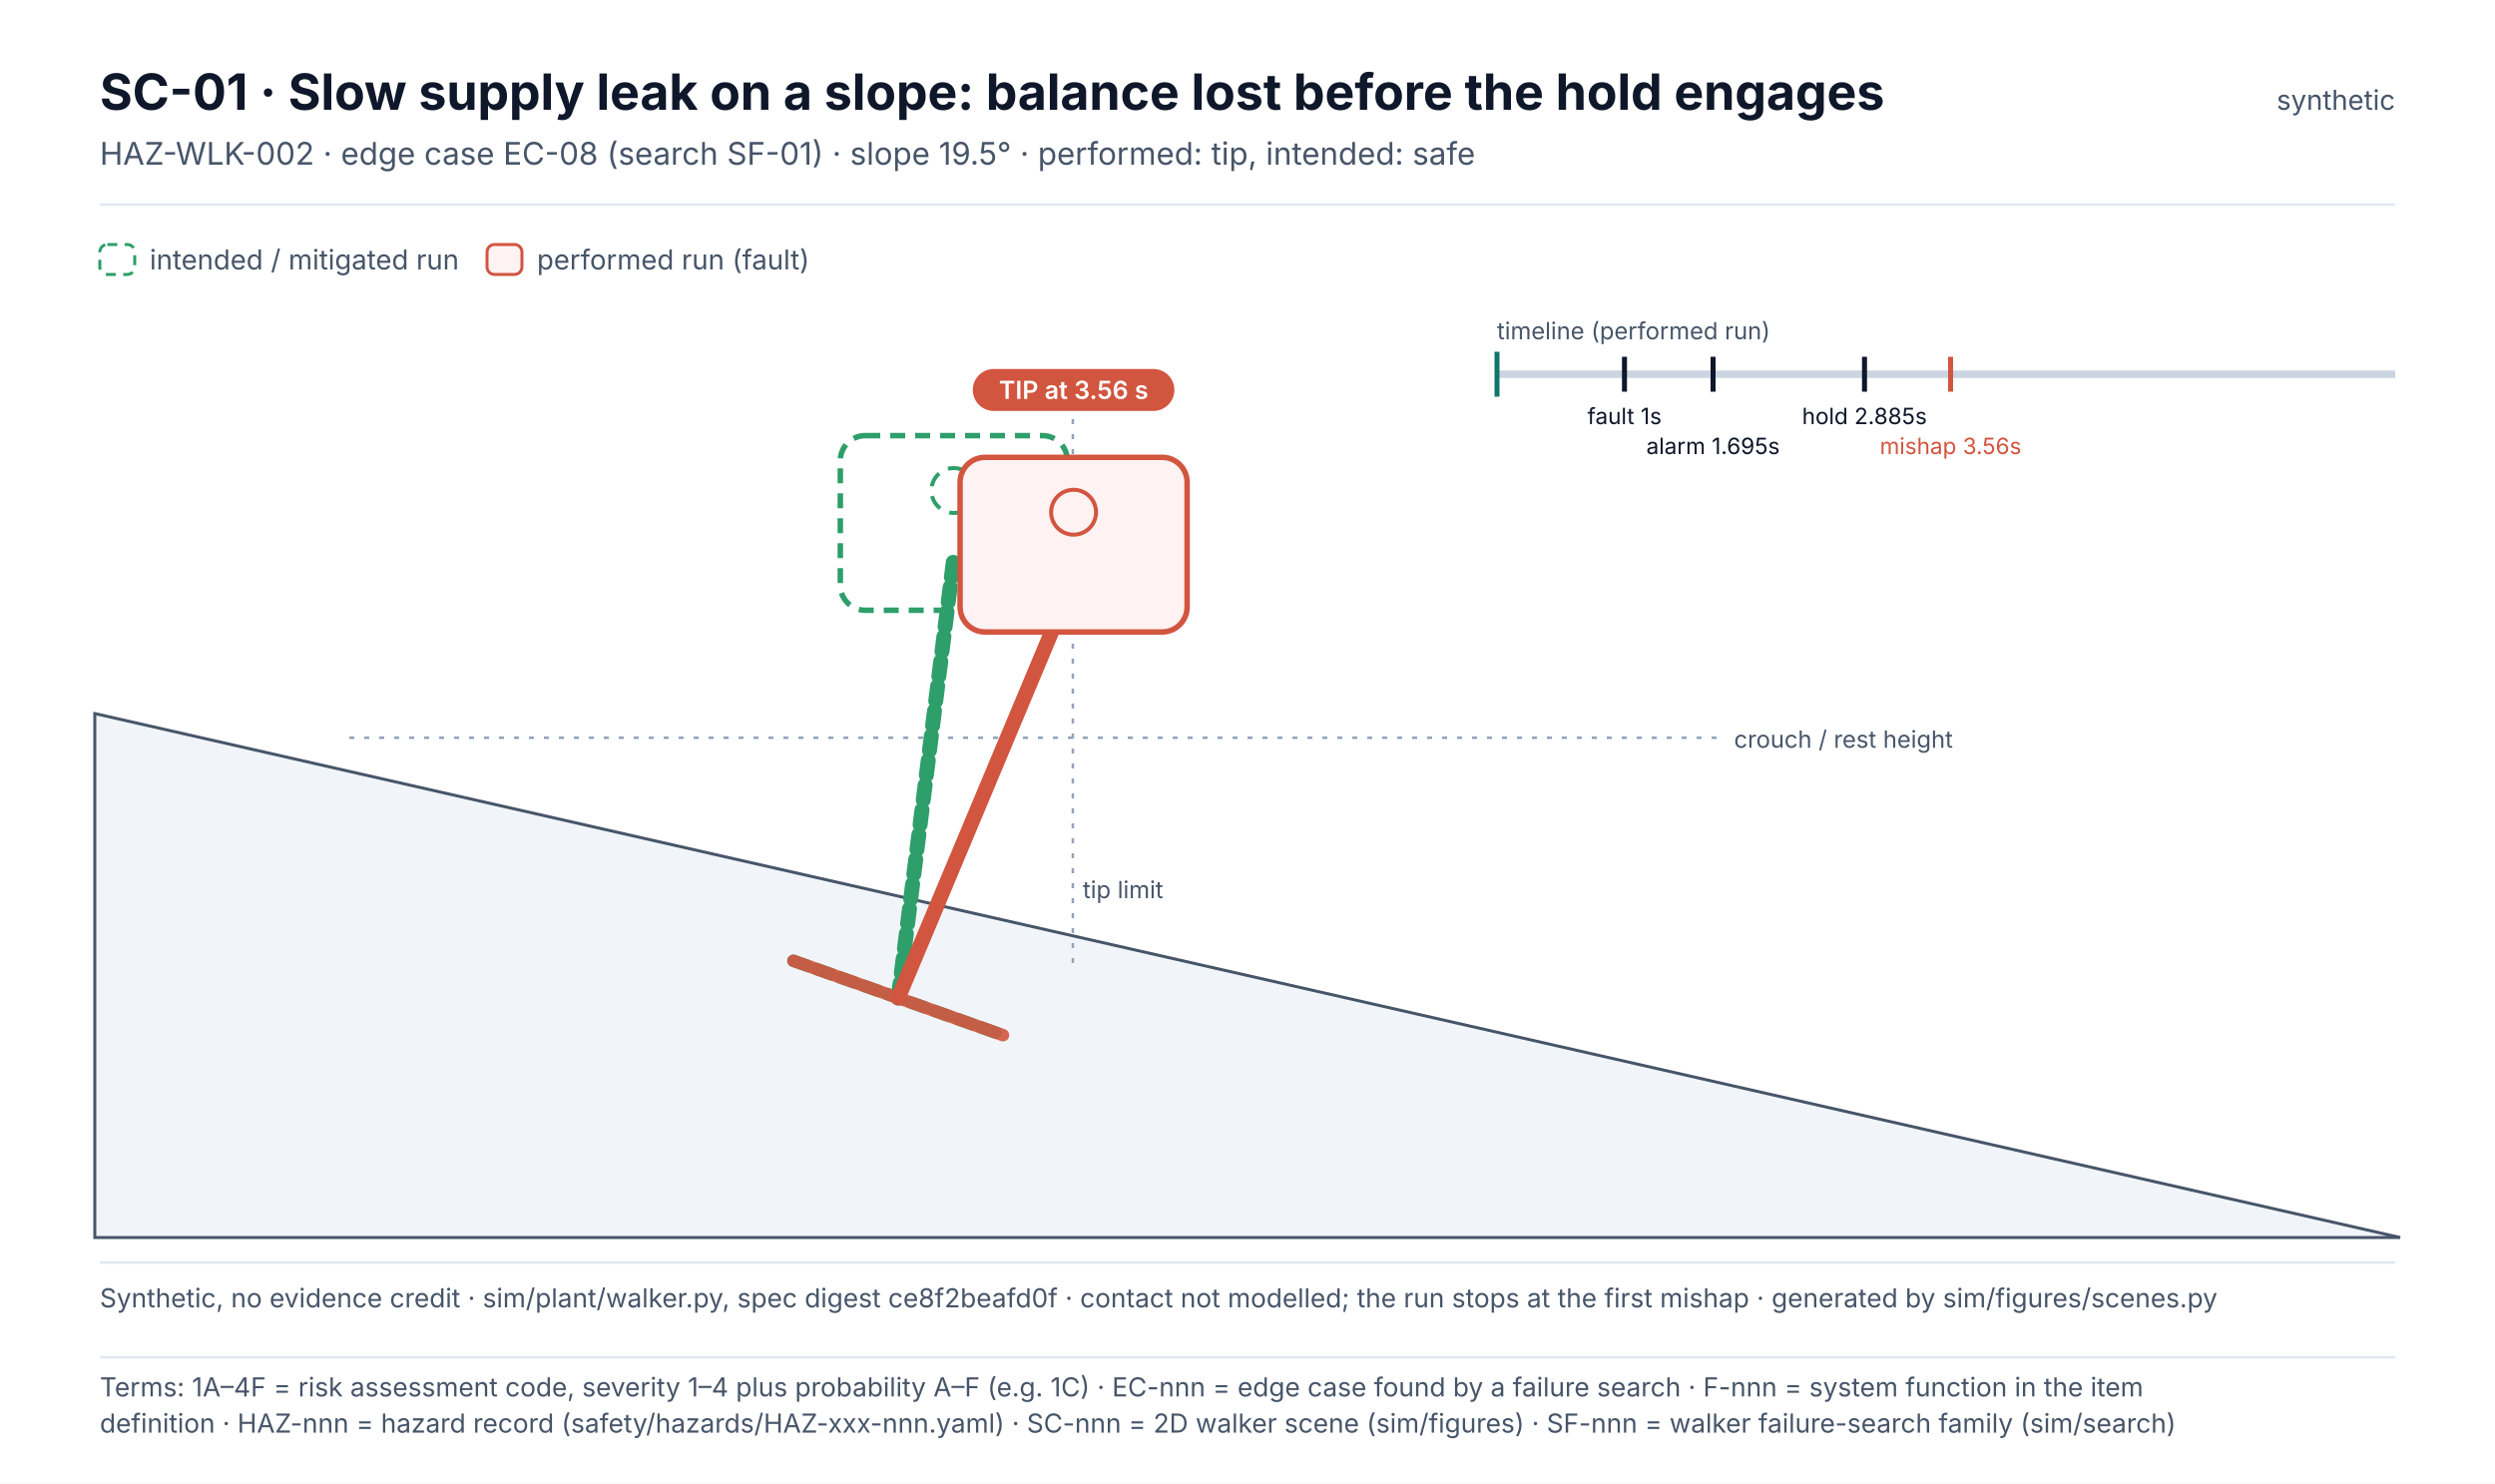
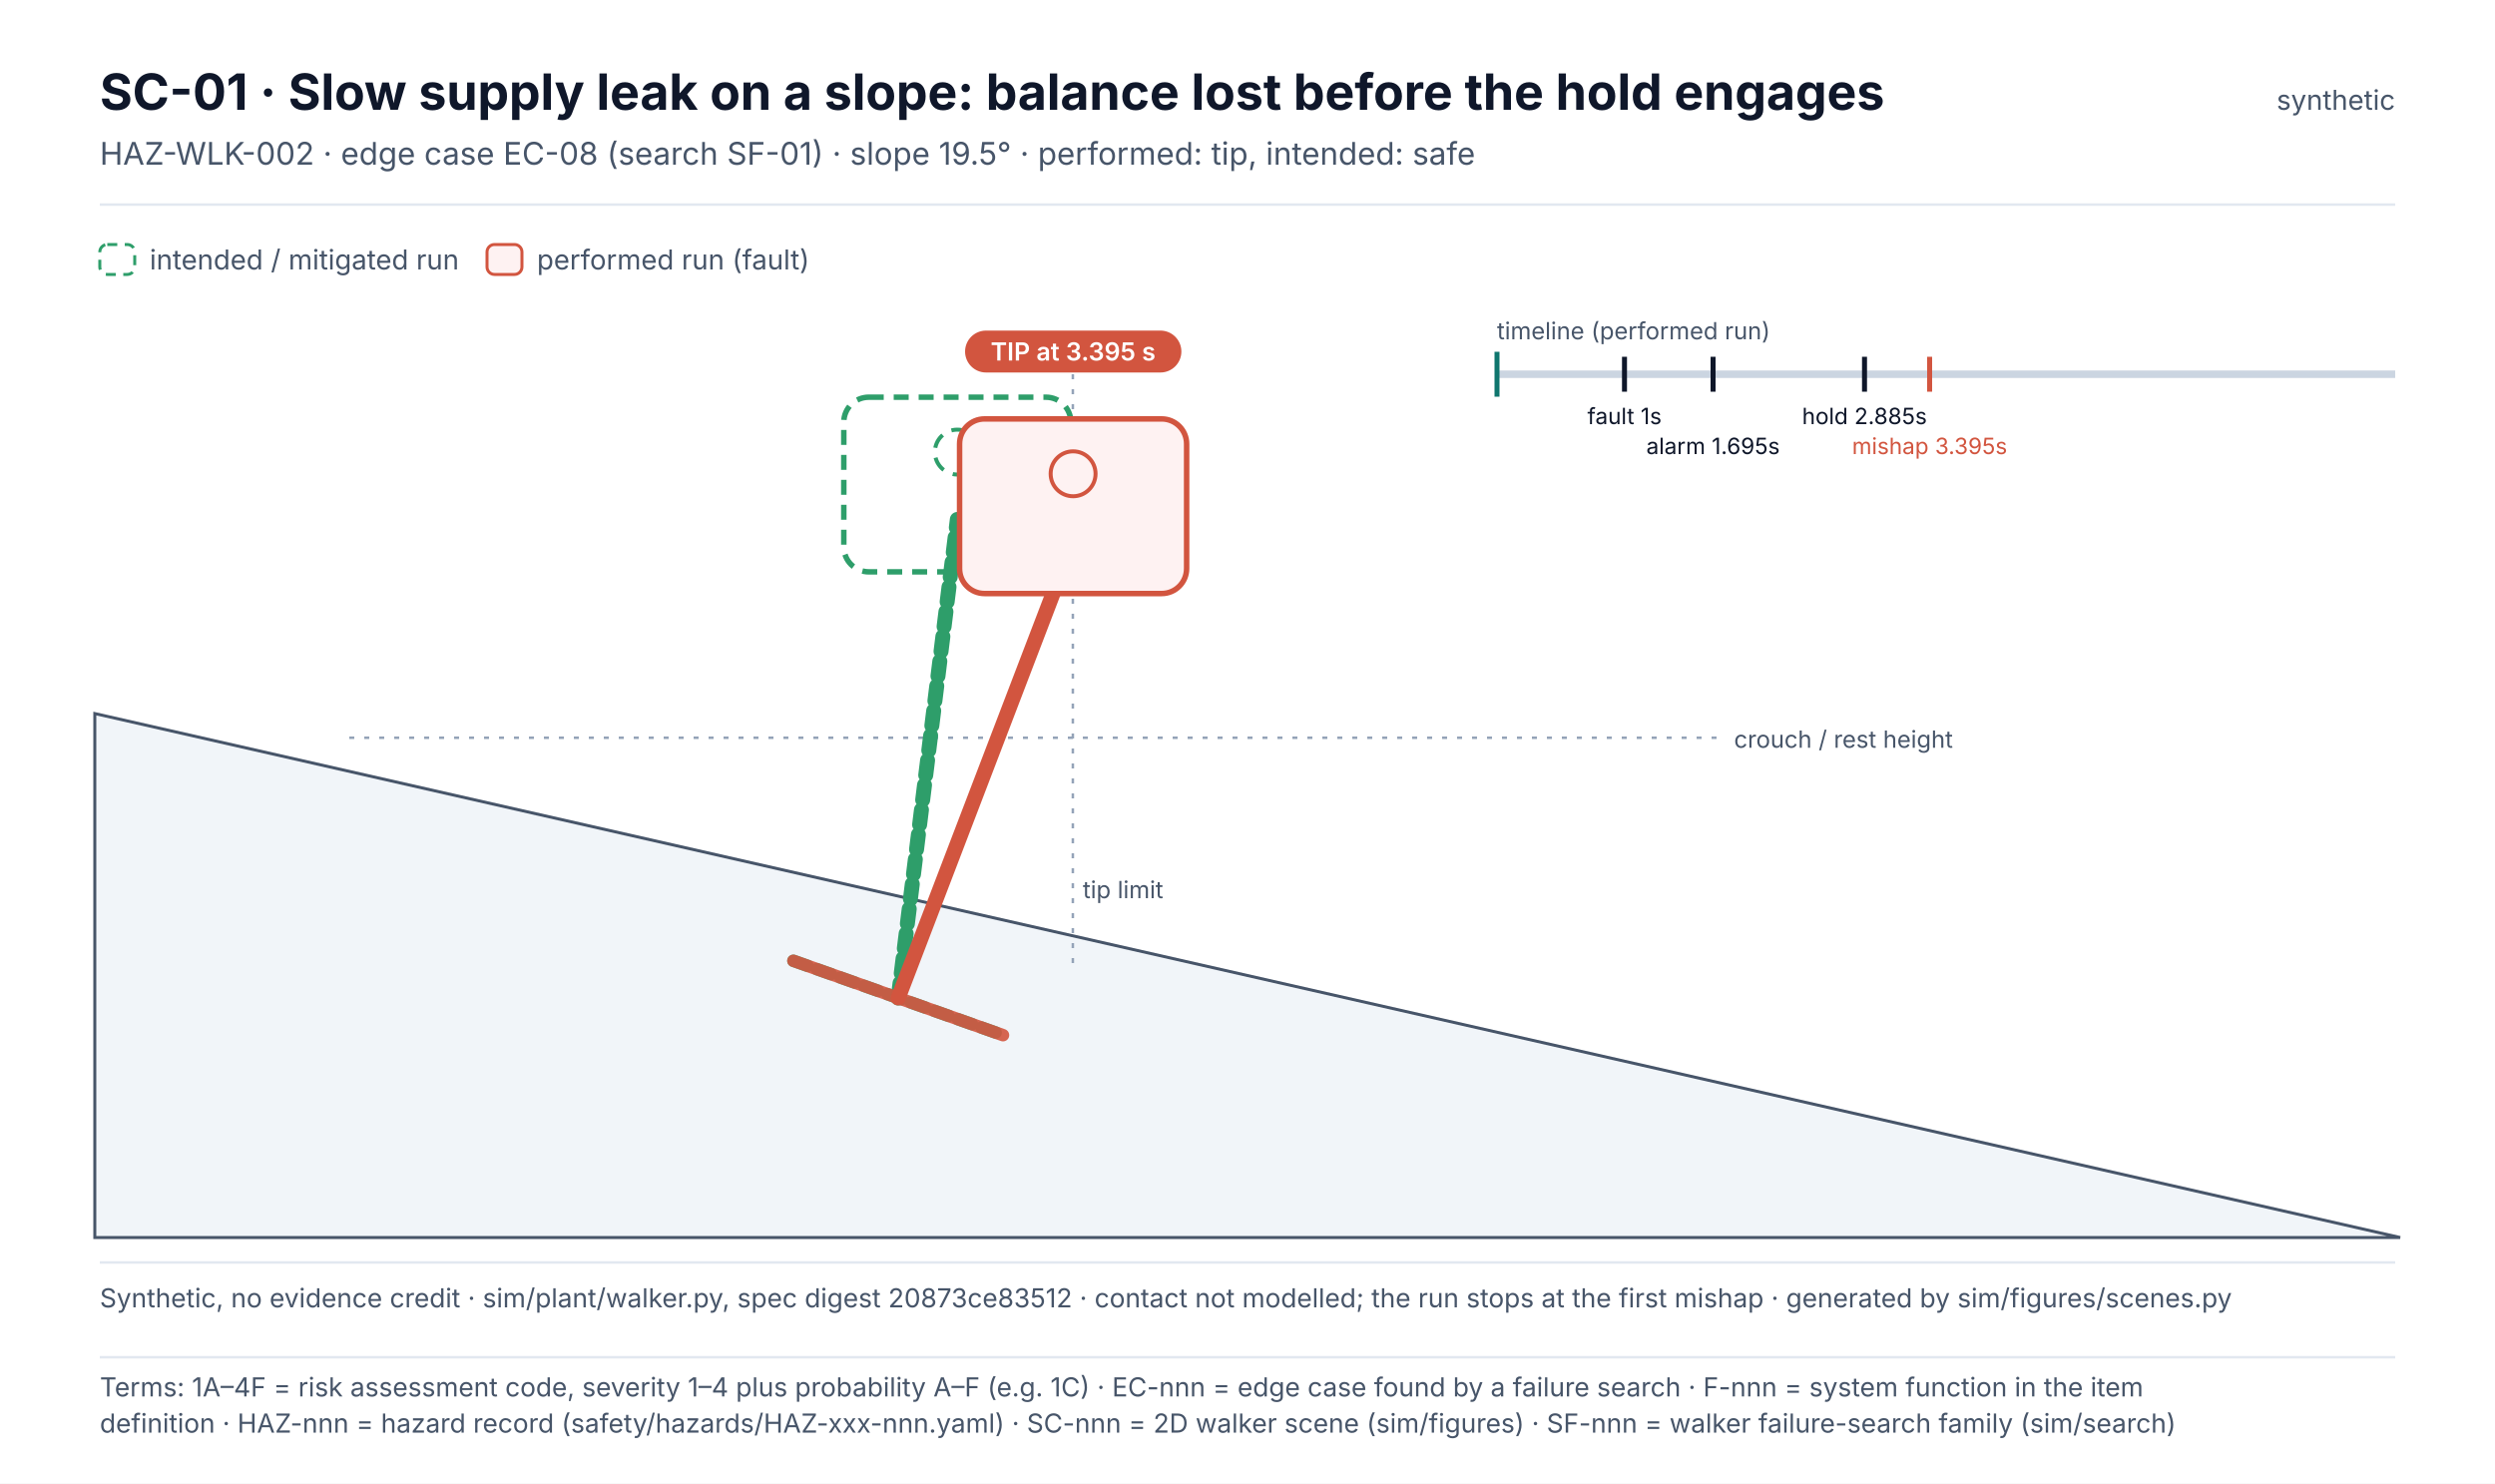
<svg xmlns="http://www.w3.org/2000/svg" width="1000" height="594.6" viewBox="0 0 1000 594.6" font-family="Inter, 'Segoe UI', Helvetica, Arial, sans-serif" role="img">
  <defs>
    <marker id="arr" viewBox="0 0 10 10" refX="9" refY="5" markerWidth="7" markerHeight="7" orient="auto-start-reverse">
      <path d="M0,0 L10,5 L0,10 z" fill="#475569" />
    </marker>
  </defs>
  <rect x="0" y="0" width="1000" height="540" rx="0" fill="#FFFFFF" stroke="none" stroke-width="0" />
  <text x="40" y="44" font-size="20" fill="#0F172A" font-weight="700">SC-01 · Slow supply leak on a slope: balance lost before the hold engages</text>
  <text x="40" y="66" font-size="12.5" fill="#475569">HAZ-WLK-002 · edge case EC-08 (search SF-01) · slope 19.5° · performed: tip, intended: safe</text>
  <text x="960" y="44" font-size="11" fill="#475569" text-anchor="end">synthetic</text>
  <line x1="40" y1="82" x2="960" y2="82" stroke="#E2E8F0" stroke-width="1" />
  <rect x="40" y="98" width="14" height="12" rx="3" fill="none" stroke="#2E9E6A" stroke-width="1.2" stroke-dasharray="4 3" />
  <text x="60" y="108" font-size="11" fill="#475569">intended / mitigated run</text>
  <rect x="195.2" y="98" width="14" height="12" rx="3" fill="#FEF2F2" stroke="#D2553F" stroke-width="1.2" />
  <text x="215.2" y="108" font-size="11" fill="#475569">performed run (fault)</text>
  <path d="M38,286 L962,496 L962,496 L38,496 Z" fill="#F1F5F9" stroke="#475569" stroke-width="1.2" />
  <line x1="140" y1="295.7" x2="690" y2="295.7" stroke="#94A3B8" stroke-width="1" stroke-dasharray="2 4" />
  <text x="695" y="299.7" font-size="9.5" fill="#475569">crouch / rest height</text>
  <line x1="430" y1="150" x2="430" y2="390" stroke="#94A3B8" stroke-width="1" stroke-dasharray="2 4" />
  <text x="434" y="360" font-size="9.5" fill="#475569">tip limit</text>
  <line x1="318" y1="385.1" x2="402" y2="414.9" stroke="#2E9E6A" stroke-width="5" stroke-linecap="round" stroke-dasharray="6 4" opacity="0.9" />
-   <line x1="360" y1="400" x2="382.3" y2="223.6" stroke="#2E9E6A" stroke-width="6" stroke-linecap="round" stroke-dasharray="6 4">
-     <animate attributeName="x2" dur="7.05s" repeatCount="indefinite" keyTimes="0;0.007;0.014;0.021;0.029;0.036;0.043;0.05;0.057;0.064;0.071;0.079;0.086;0.093;0.1;0.107;0.114;0.121;0.129;0.136;0.143;0.15;0.157;0.164;0.171;0.179;0.186;0.193;0.2;0.207;0.214;0.221;0.229;0.236;0.243;0.25;0.257;0.264;0.271;0.279;0.286;0.293;0.3;0.307;0.314;0.321;0.329;0.336;0.343;0.35;0.357;0.364;0.371;0.379;0.386;0.393;0.4;0.407;0.414;0.421;0.429;0.436;0.443;0.45;0.457;0.464;0.471;0.479;0.486;0.493;0.5;0.507;0.514;0.521;0.529;0.536;0.543;0.55;0.557;0.564;0.571;0.579;0.586;0.593;0.6;0.607;0.614;0.621;0.629;0.636;0.643;0.65;0.657;0.664;0.671;0.679;0.686;0.693;0.7;0.707;0.714;0.721;0.729;0.736;0.743;0.75;0.757;0.764;0.771;0.779;0.786;0.793;0.8;0.807;0.814;0.821;0.829;0.836;0.843;0.85;0.857;0.864;0.871;0.879;0.886;0.893;0.9;0.907;0.914;0.921;0.929;0.936;0.943;0.95;0.957;0.964;0.971;0.979;0.986;0.993;1" values="382.3;382.1;382;382;382.1;382.2;382.4;382.7;383;383.3;383.6;383.8;384.1;384.2;384.3;384.3;384.2;384.1;383.9;383.6;383.4;383.1;382.8;382.5;382.3;382.1;382;382;382.1;382.2;382.4;382.7;383;383.3;383.6;383.8;384;384.2;384.3;384.3;384.2;384.1;383.9;383.6;383.4;383.1;382.8;382.5;382.3;382.1;382;382;382.1;382.2;382.4;382.7;383;383.3;383.6;383.8;384;384.2;384.3;384.3;384.2;384.1;383.9;383.6;383.3;383.1;382.8;382.5;382.3;382.1;382;382;382.1;382.2;382.4;382.7;383;383.3;383.6;383.8;384;384.2;384.3;384.3;384.2;384.1;383.9;383.6;383.3;383.1;382.8;382.5;382.3;382.1;382;382;382.1;382.2;382.4;382.7;383;383.3;383.6;383.8;384;384.2;384.3;384.3;384.2;384.1;383.9;383.6;383.3;383.1;382.8;382.5;382.3;382.3;382.3;382.3;382.3;382.3;382.3;382.3;382.3;382.3;382.3;382.3;382.3;382.3;382.3;382.3;382.3;382.3;382.3;382.3;382.3" />
-     <animate attributeName="y2" dur="7.05s" repeatCount="indefinite" keyTimes="0;0.007;0.014;0.021;0.029;0.036;0.043;0.05;0.057;0.064;0.071;0.079;0.086;0.093;0.1;0.107;0.114;0.121;0.129;0.136;0.143;0.15;0.157;0.164;0.171;0.179;0.186;0.193;0.2;0.207;0.214;0.221;0.229;0.236;0.243;0.25;0.257;0.264;0.271;0.279;0.286;0.293;0.3;0.307;0.314;0.321;0.329;0.336;0.343;0.35;0.357;0.364;0.371;0.379;0.386;0.393;0.4;0.407;0.414;0.421;0.429;0.436;0.443;0.45;0.457;0.464;0.471;0.479;0.486;0.493;0.5;0.507;0.514;0.521;0.529;0.536;0.543;0.55;0.557;0.564;0.571;0.579;0.586;0.593;0.6;0.607;0.614;0.621;0.629;0.636;0.643;0.65;0.657;0.664;0.671;0.679;0.686;0.693;0.7;0.707;0.714;0.721;0.729;0.736;0.743;0.75;0.757;0.764;0.771;0.779;0.786;0.793;0.8;0.807;0.814;0.821;0.829;0.836;0.843;0.85;0.857;0.864;0.871;0.879;0.886;0.893;0.9;0.907;0.914;0.921;0.929;0.936;0.943;0.95;0.957;0.964;0.971;0.979;0.986;0.993;1" values="223.6;223.6;223.6;223.6;223.6;223.6;223.6;223.6;223.6;223.6;223.6;223.6;223.6;223.6;223.6;223.6;223.6;223.6;223.6;223.6;223.6;223.6;223.6;223.6;223.6;223.6;223.6;223.6;223.6;223.6;223.6;223.6;223.6;223.6;223.6;223.6;223.6;223.6;223.6;223.6;223.6;223.6;223.6;223.6;223.6;223.6;223.6;223.6;223.6;223.6;223.6;223.6;223.6;223.6;223.6;223.6;223.6;223.6;223.6;223.6;223.6;223.6;223.6;223.6;223.6;223.6;223.6;223.6;223.6;223.6;223.6;223.6;223.6;223.6;223.6;223.6;223.6;223.6;223.6;223.6;223.6;223.6;223.6;223.6;223.6;223.6;223.6;223.6;223.6;223.6;223.6;223.6;223.6;223.6;223.6;223.6;223.6;223.6;223.6;223.6;223.6;223.6;223.6;223.6;223.6;223.6;223.6;223.6;223.6;223.6;223.6;223.6;223.6;223.6;223.6;223.6;223.6;223.6;223.6;223.6;223.6;223.6;223.6;223.6;223.6;223.6;223.6;223.6;223.6;223.6;223.6;223.6;223.6;223.6;223.6;223.6;223.6;223.6;223.6;223.6;223.6" />
+   <line x1="360" y1="400" x2="383.7" y2="208.2" stroke="#2E9E6A" stroke-width="6" stroke-linecap="round" stroke-dasharray="6 4">
+     <animate attributeName="x2" dur="7.05s" repeatCount="indefinite" keyTimes="0;0.007;0.014;0.021;0.029;0.036;0.043;0.05;0.057;0.064;0.071;0.079;0.086;0.093;0.1;0.107;0.114;0.121;0.129;0.136;0.143;0.15;0.157;0.164;0.171;0.179;0.186;0.193;0.2;0.207;0.214;0.221;0.229;0.236;0.243;0.25;0.257;0.264;0.271;0.279;0.286;0.293;0.3;0.307;0.314;0.321;0.329;0.336;0.343;0.35;0.357;0.364;0.371;0.379;0.386;0.393;0.4;0.407;0.414;0.421;0.429;0.436;0.443;0.45;0.457;0.464;0.471;0.479;0.486;0.493;0.5;0.507;0.514;0.521;0.529;0.536;0.543;0.55;0.557;0.564;0.571;0.579;0.586;0.593;0.6;0.607;0.614;0.621;0.629;0.636;0.643;0.65;0.657;0.664;0.671;0.679;0.686;0.693;0.7;0.707;0.714;0.721;0.729;0.736;0.743;0.75;0.757;0.764;0.771;0.779;0.786;0.793;0.8;0.807;0.814;0.821;0.829;0.836;0.843;0.85;0.857;0.864;0.871;0.879;0.886;0.893;0.9;0.907;0.914;0.921;0.929;0.936;0.943;0.95;0.957;0.964;0.971;0.979;0.986;0.993;1" values="383.7;383.6;383.5;383.5;383.5;383.6;383.8;384.1;384.3;384.6;384.9;385.1;385.3;385.5;385.6;385.6;385.6;385.4;385.2;385;384.7;384.5;384.2;383.9;383.7;383.6;383.5;383.4;383.5;383.6;383.8;384;384.3;384.6;384.9;385.1;385.3;385.5;385.6;385.6;385.5;385.4;385.2;385;384.7;384.5;384.2;383.9;383.7;383.6;383.5;383.4;383.5;383.6;383.8;384;384.3;384.6;384.9;385.1;385.3;385.5;385.6;385.6;385.5;385.4;385.2;385;384.7;384.5;384.2;383.9;383.7;383.6;383.5;383.4;383.5;383.6;383.8;384;384.3;384.6;384.9;385.1;385.3;385.5;385.6;385.6;385.5;385.4;385.2;385;384.7;384.5;384.2;383.9;383.7;383.6;383.5;383.4;383.5;383.6;383.8;384;384.3;384.6;384.9;385.1;385.3;385.5;385.6;385.6;385.5;385.4;385.2;385;384.7;384.5;384.2;383.9;383.7;383.7;383.7;383.7;383.7;383.7;383.7;383.7;383.7;383.7;383.7;383.7;383.7;383.7;383.7;383.7;383.7;383.7;383.7;383.7;383.7" />
+     <animate attributeName="y2" dur="7.05s" repeatCount="indefinite" keyTimes="0;0.007;0.014;0.021;0.029;0.036;0.043;0.05;0.057;0.064;0.071;0.079;0.086;0.093;0.1;0.107;0.114;0.121;0.129;0.136;0.143;0.15;0.157;0.164;0.171;0.179;0.186;0.193;0.2;0.207;0.214;0.221;0.229;0.236;0.243;0.25;0.257;0.264;0.271;0.279;0.286;0.293;0.3;0.307;0.314;0.321;0.329;0.336;0.343;0.35;0.357;0.364;0.371;0.379;0.386;0.393;0.4;0.407;0.414;0.421;0.429;0.436;0.443;0.45;0.457;0.464;0.471;0.479;0.486;0.493;0.5;0.507;0.514;0.521;0.529;0.536;0.543;0.55;0.557;0.564;0.571;0.579;0.586;0.593;0.6;0.607;0.614;0.621;0.629;0.636;0.643;0.65;0.657;0.664;0.671;0.679;0.686;0.693;0.7;0.707;0.714;0.721;0.729;0.736;0.743;0.75;0.757;0.764;0.771;0.779;0.786;0.793;0.8;0.807;0.814;0.821;0.829;0.836;0.843;0.85;0.857;0.864;0.871;0.879;0.886;0.893;0.9;0.907;0.914;0.921;0.929;0.936;0.943;0.95;0.957;0.964;0.971;0.979;0.986;0.993;1" values="208.2;208.2;208.2;208.2;208.2;208.2;208.2;208.2;208.2;208.2;208.2;208.2;208.2;208.2;208.2;208.2;208.2;208.2;208.2;208.2;208.2;208.2;208.2;208.2;208.2;208.2;208.2;208.2;208.2;208.2;208.2;208.2;208.2;208.2;208.2;208.2;208.2;208.2;208.2;208.2;208.2;208.2;208.2;208.2;208.2;208.2;208.2;208.2;208.2;208.2;208.2;208.2;208.2;208.2;208.2;208.2;208.2;208.2;208.2;208.2;208.2;208.2;208.2;208.2;208.2;208.2;208.2;208.2;208.2;208.2;208.2;208.2;208.2;208.2;208.2;208.2;208.2;208.2;208.2;208.2;208.2;208.2;208.2;208.2;208.2;208.2;208.2;208.2;208.2;208.2;208.2;208.2;208.2;208.2;208.2;208.2;208.2;208.2;208.2;208.2;208.2;208.2;208.2;208.2;208.2;208.2;208.2;208.2;208.2;208.2;208.2;208.2;208.2;208.2;208.2;208.2;208.2;208.2;208.2;208.2;208.2;208.2;208.2;208.2;208.2;208.2;208.2;208.2;208.2;208.2;208.2;208.2;208.2;208.2;208.2;208.2;208.2;208.2;208.2;208.2;208.2" />
  </line>
-   <g transform="translate(382.3 209.6)">
-     <animateTransform attributeName="transform" type="translate" dur="7.05s" repeatCount="indefinite" keyTimes="0;0.007;0.014;0.021;0.029;0.036;0.043;0.05;0.057;0.064;0.071;0.079;0.086;0.093;0.1;0.107;0.114;0.121;0.129;0.136;0.143;0.15;0.157;0.164;0.171;0.179;0.186;0.193;0.2;0.207;0.214;0.221;0.229;0.236;0.243;0.25;0.257;0.264;0.271;0.279;0.286;0.293;0.3;0.307;0.314;0.321;0.329;0.336;0.343;0.35;0.357;0.364;0.371;0.379;0.386;0.393;0.4;0.407;0.414;0.421;0.429;0.436;0.443;0.45;0.457;0.464;0.471;0.479;0.486;0.493;0.5;0.507;0.514;0.521;0.529;0.536;0.543;0.55;0.557;0.564;0.571;0.579;0.586;0.593;0.6;0.607;0.614;0.621;0.629;0.636;0.643;0.65;0.657;0.664;0.671;0.679;0.686;0.693;0.7;0.707;0.714;0.721;0.729;0.736;0.743;0.75;0.757;0.764;0.771;0.779;0.786;0.793;0.8;0.807;0.814;0.821;0.829;0.836;0.843;0.85;0.857;0.864;0.871;0.879;0.886;0.893;0.9;0.907;0.914;0.921;0.929;0.936;0.943;0.95;0.957;0.964;0.971;0.979;0.986;0.993;1" values="382.3 209.6;382.1 209.6;382 209.6;382 209.6;382.1 209.6;382.2 209.6;382.4 209.6;382.7 209.6;383 209.6;383.3 209.6;383.6 209.6;383.8 209.6;384.1 209.6;384.2 209.6;384.3 209.6;384.3 209.6;384.2 209.6;384.1 209.6;383.9 209.6;383.6 209.6;383.4 209.6;383.1 209.6;382.8 209.6;382.5 209.6;382.3 209.6;382.1 209.6;382 209.6;382 209.6;382.1 209.6;382.2 209.6;382.4 209.6;382.7 209.6;383 209.6;383.3 209.6;383.6 209.6;383.8 209.6;384 209.6;384.2 209.6;384.3 209.6;384.3 209.6;384.2 209.6;384.1 209.6;383.9 209.6;383.6 209.6;383.4 209.6;383.1 209.6;382.8 209.6;382.5 209.6;382.3 209.6;382.1 209.6;382 209.6;382 209.6;382.1 209.6;382.2 209.6;382.4 209.6;382.7 209.6;383 209.6;383.3 209.6;383.6 209.6;383.8 209.6;384 209.6;384.2 209.6;384.3 209.6;384.3 209.6;384.2 209.6;384.1 209.6;383.9 209.6;383.6 209.6;383.3 209.6;383.1 209.6;382.8 209.6;382.5 209.6;382.3 209.6;382.1 209.6;382 209.6;382 209.6;382.1 209.6;382.2 209.6;382.4 209.6;382.7 209.6;383 209.6;383.3 209.6;383.6 209.6;383.8 209.6;384 209.6;384.2 209.6;384.3 209.6;384.3 209.6;384.2 209.6;384.1 209.6;383.9 209.6;383.6 209.6;383.3 209.6;383.1 209.6;382.8 209.6;382.5 209.6;382.3 209.6;382.1 209.6;382 209.6;382 209.6;382.1 209.6;382.2 209.6;382.4 209.6;382.7 209.6;383 209.6;383.3 209.6;383.6 209.6;383.8 209.6;384 209.6;384.2 209.6;384.3 209.6;384.3 209.6;384.2 209.6;384.1 209.6;383.9 209.6;383.6 209.6;383.3 209.6;383.1 209.6;382.8 209.6;382.5 209.6;382.3 209.6;382.3 209.6;382.3 209.6;382.3 209.6;382.3 209.6;382.3 209.6;382.3 209.6;382.3 209.6;382.3 209.6;382.3 209.6;382.3 209.6;382.3 209.6;382.3 209.6;382.3 209.6;382.3 209.6;382.3 209.6;382.3 209.6;382.3 209.6;382.3 209.6;382.3 209.6;382.3 209.6" />
+   <g transform="translate(383.7 194.2)">
+     <animateTransform attributeName="transform" type="translate" dur="7.05s" repeatCount="indefinite" keyTimes="0;0.007;0.014;0.021;0.029;0.036;0.043;0.05;0.057;0.064;0.071;0.079;0.086;0.093;0.1;0.107;0.114;0.121;0.129;0.136;0.143;0.15;0.157;0.164;0.171;0.179;0.186;0.193;0.2;0.207;0.214;0.221;0.229;0.236;0.243;0.25;0.257;0.264;0.271;0.279;0.286;0.293;0.3;0.307;0.314;0.321;0.329;0.336;0.343;0.35;0.357;0.364;0.371;0.379;0.386;0.393;0.4;0.407;0.414;0.421;0.429;0.436;0.443;0.45;0.457;0.464;0.471;0.479;0.486;0.493;0.5;0.507;0.514;0.521;0.529;0.536;0.543;0.55;0.557;0.564;0.571;0.579;0.586;0.593;0.6;0.607;0.614;0.621;0.629;0.636;0.643;0.65;0.657;0.664;0.671;0.679;0.686;0.693;0.7;0.707;0.714;0.721;0.729;0.736;0.743;0.75;0.757;0.764;0.771;0.779;0.786;0.793;0.8;0.807;0.814;0.821;0.829;0.836;0.843;0.85;0.857;0.864;0.871;0.879;0.886;0.893;0.9;0.907;0.914;0.921;0.929;0.936;0.943;0.95;0.957;0.964;0.971;0.979;0.986;0.993;1" values="383.7 194.2;383.6 194.2;383.5 194.2;383.5 194.2;383.5 194.2;383.6 194.2;383.8 194.2;384.1 194.2;384.3 194.2;384.6 194.2;384.9 194.2;385.1 194.2;385.3 194.2;385.5 194.2;385.6 194.2;385.6 194.2;385.6 194.2;385.4 194.2;385.2 194.2;385 194.2;384.7 194.2;384.5 194.2;384.2 194.2;383.9 194.2;383.7 194.2;383.6 194.2;383.5 194.2;383.4 194.2;383.5 194.2;383.6 194.2;383.8 194.2;384 194.2;384.3 194.2;384.6 194.2;384.9 194.2;385.1 194.2;385.3 194.2;385.5 194.2;385.6 194.2;385.6 194.2;385.5 194.2;385.4 194.2;385.2 194.2;385 194.2;384.7 194.2;384.5 194.2;384.2 194.2;383.9 194.2;383.7 194.2;383.6 194.2;383.5 194.2;383.4 194.2;383.5 194.2;383.6 194.2;383.8 194.2;384 194.2;384.3 194.2;384.6 194.2;384.9 194.2;385.1 194.2;385.3 194.2;385.5 194.2;385.6 194.2;385.6 194.2;385.5 194.2;385.4 194.2;385.2 194.2;385 194.2;384.7 194.2;384.5 194.2;384.2 194.2;383.9 194.2;383.7 194.2;383.6 194.2;383.5 194.2;383.4 194.2;383.5 194.2;383.6 194.2;383.8 194.2;384 194.2;384.3 194.2;384.6 194.2;384.9 194.2;385.1 194.2;385.3 194.2;385.5 194.2;385.6 194.2;385.6 194.2;385.5 194.2;385.4 194.2;385.2 194.2;385 194.2;384.7 194.2;384.5 194.2;384.2 194.2;383.9 194.2;383.7 194.2;383.6 194.2;383.5 194.2;383.4 194.2;383.5 194.2;383.6 194.2;383.8 194.2;384 194.2;384.3 194.2;384.6 194.2;384.9 194.2;385.1 194.2;385.3 194.2;385.5 194.2;385.6 194.2;385.6 194.2;385.5 194.2;385.4 194.2;385.2 194.2;385 194.2;384.7 194.2;384.5 194.2;384.2 194.2;383.9 194.2;383.7 194.2;383.7 194.2;383.7 194.2;383.7 194.2;383.7 194.2;383.7 194.2;383.7 194.2;383.7 194.2;383.7 194.2;383.7 194.2;383.7 194.2;383.7 194.2;383.7 194.2;383.7 194.2;383.7 194.2;383.7 194.2;383.7 194.2;383.7 194.2;383.7 194.2;383.7 194.2;383.7 194.2" />
    <rect x="-45.5" y="-35" width="91" height="70" rx="10" fill="none" stroke="#2E9E6A" stroke-width="2.2" stroke-dasharray="6 4" />
    <circle cx="0" cy="-13" r="9" fill="none" stroke="#2E9E6A" stroke-width="1.6" stroke-dasharray="6 4" />
    <text x="0" y="25" font-size="10" fill="#2E9E6A" font-weight="700" text-anchor="middle" />
  </g>
  <line x1="318" y1="385.1" x2="402" y2="414.9" stroke="#D2553F" stroke-width="5" stroke-linecap="round" opacity="0.9" />
-   <line x1="360" y1="400" x2="430.3" y2="232.3" stroke="#D2553F" stroke-width="6" stroke-linecap="round" stroke-dasharray="">
-     <animate attributeName="x2" dur="7.05s" repeatCount="indefinite" keyTimes="0;0.007;0.014;0.021;0.029;0.036;0.043;0.05;0.057;0.064;0.071;0.079;0.086;0.093;0.1;0.107;0.114;0.121;0.129;0.136;0.143;0.15;0.157;0.164;0.171;0.179;0.186;0.193;0.2;0.207;0.214;0.221;0.229;0.236;0.243;0.25;0.257;0.264;0.271;0.279;0.286;0.293;0.3;0.307;0.314;0.321;0.329;0.336;0.343;0.35;0.357;0.364;0.371;0.379;0.386;0.393;0.4;0.407;0.414;0.421;0.429;0.436;0.443;0.45;0.457;0.464;0.471;0.479;0.486;0.493;0.5;0.507;0.514;0.521;0.529;0.536;0.543;0.55;0.557;0.564;0.571;0.579;0.586;0.593;0.6;0.607;0.614;0.621;0.629;0.636;0.643;0.65;0.657;0.664;0.671;0.679;0.686;0.693;0.7;0.707;0.714;0.721;0.729;0.736;0.743;0.75;0.757;0.764;0.771;0.779;0.786;0.793;0.8;0.807;0.814;0.821;0.829;0.836;0.843;0.85;0.857;0.864;0.871;0.879;0.886;0.893;0.9;0.907;0.914;0.921;0.929;0.936;0.943;0.95;0.957;0.964;0.971;0.979;0.986;0.993;1" values="382.3;382.1;382;382;382.1;382.2;382.4;382.7;383;383.3;383.6;383.8;384.1;384.2;384.3;384.3;384.2;384.1;383.9;383.6;383.4;383.1;382.8;382.5;382.3;382.1;382;382;382.1;382.2;382.4;382.7;383;383.3;383.6;383.8;384.1;384.3;384.5;384.7;384.9;385.1;385.4;385.6;385.9;386.3;386.7;387.1;387.7;388.3;389;389.7;390.6;391.6;392.8;394.1;395.5;397.2;399;400.9;402.7;404.6;406.6;408.6;410.7;412.9;415.2;417.7;420.4;423.2;426.3;429.6;430.3;430.3;430.3;430.3;430.3;430.3;430.3;430.3;430.3;430.3;430.3;430.3;430.3;430.3;430.3;430.3;430.3;430.3;430.3;430.3;430.3;430.3;430.3;430.3;430.3;430.3;430.3;430.3;430.3;430.3;430.3;430.3;430.3;430.3;430.3;430.3;430.3;430.3;430.3;430.3;430.3;430.3;430.3;430.3;430.3;430.3;430.3;430.3;430.3;430.3;430.3;430.3;430.3;430.3;430.3;430.3;430.3;430.3;430.3;430.3;430.3;430.3;430.3;430.3;430.3;430.3;430.3;430.3;430.3" />
-     <animate attributeName="y2" dur="7.05s" repeatCount="indefinite" keyTimes="0;0.007;0.014;0.021;0.029;0.036;0.043;0.05;0.057;0.064;0.071;0.079;0.086;0.093;0.1;0.107;0.114;0.121;0.129;0.136;0.143;0.15;0.157;0.164;0.171;0.179;0.186;0.193;0.2;0.207;0.214;0.221;0.229;0.236;0.243;0.25;0.257;0.264;0.271;0.279;0.286;0.293;0.3;0.307;0.314;0.321;0.329;0.336;0.343;0.35;0.357;0.364;0.371;0.379;0.386;0.393;0.4;0.407;0.414;0.421;0.429;0.436;0.443;0.45;0.457;0.464;0.471;0.479;0.486;0.493;0.5;0.507;0.514;0.521;0.529;0.536;0.543;0.55;0.557;0.564;0.571;0.579;0.586;0.593;0.6;0.607;0.614;0.621;0.629;0.636;0.643;0.65;0.657;0.664;0.671;0.679;0.686;0.693;0.7;0.707;0.714;0.721;0.729;0.736;0.743;0.75;0.757;0.764;0.771;0.779;0.786;0.793;0.8;0.807;0.814;0.821;0.829;0.836;0.843;0.85;0.857;0.864;0.871;0.879;0.886;0.893;0.9;0.907;0.914;0.921;0.929;0.936;0.943;0.95;0.957;0.964;0.971;0.979;0.986;0.993;1" values="223.6;223.6;223.6;223.6;223.6;223.6;223.6;223.6;223.6;223.6;223.6;223.6;223.6;223.6;223.6;223.6;223.6;223.6;223.6;223.6;223.6;223.6;223.6;223.6;223.6;223.6;223.6;223.6;223.6;223.6;223.6;223.6;223.6;223.6;223.6;223.6;223.6;223.6;223.6;223.6;223.6;223.6;223.6;223.6;223.6;223.6;223.6;223.6;223.6;223.7;223.8;224.1;224.6;225.3;226.2;227.5;229;230.9;232.3;232.3;232.3;232.3;232.3;232.3;232.3;232.3;232.3;232.3;232.3;232.3;232.3;232.3;232.3;232.3;232.3;232.3;232.3;232.3;232.3;232.3;232.3;232.3;232.3;232.3;232.3;232.3;232.3;232.3;232.3;232.3;232.3;232.3;232.3;232.3;232.3;232.3;232.3;232.3;232.3;232.3;232.3;232.3;232.3;232.3;232.3;232.3;232.3;232.3;232.3;232.3;232.3;232.3;232.3;232.3;232.3;232.3;232.3;232.3;232.3;232.3;232.3;232.3;232.3;232.3;232.3;232.3;232.3;232.3;232.3;232.3;232.3;232.3;232.3;232.3;232.3;232.3;232.3;232.3;232.3;232.3;232.3" />
+   <line x1="360" y1="400" x2="430.1" y2="216.9" stroke="#D2553F" stroke-width="6" stroke-linecap="round" stroke-dasharray="">
+     <animate attributeName="x2" dur="7.05s" repeatCount="indefinite" keyTimes="0;0.007;0.014;0.021;0.029;0.036;0.043;0.05;0.057;0.064;0.071;0.079;0.086;0.093;0.1;0.107;0.114;0.121;0.129;0.136;0.143;0.15;0.157;0.164;0.171;0.179;0.186;0.193;0.2;0.207;0.214;0.221;0.229;0.236;0.243;0.25;0.257;0.264;0.271;0.279;0.286;0.293;0.3;0.307;0.314;0.321;0.329;0.336;0.343;0.35;0.357;0.364;0.371;0.379;0.386;0.393;0.4;0.407;0.414;0.421;0.429;0.436;0.443;0.45;0.457;0.464;0.471;0.479;0.486;0.493;0.5;0.507;0.514;0.521;0.529;0.536;0.543;0.55;0.557;0.564;0.571;0.579;0.586;0.593;0.6;0.607;0.614;0.621;0.629;0.636;0.643;0.65;0.657;0.664;0.671;0.679;0.686;0.693;0.7;0.707;0.714;0.721;0.729;0.736;0.743;0.75;0.757;0.764;0.771;0.779;0.786;0.793;0.8;0.807;0.814;0.821;0.829;0.836;0.843;0.85;0.857;0.864;0.871;0.879;0.886;0.893;0.9;0.907;0.914;0.921;0.929;0.936;0.943;0.95;0.957;0.964;0.971;0.979;0.986;0.993;1" values="383.7;383.6;383.5;383.5;383.5;383.6;383.8;384.1;384.3;384.6;384.9;385.1;385.3;385.5;385.6;385.6;385.6;385.4;385.2;385;384.7;384.5;384.2;383.9;383.7;383.6;383.5;383.4;383.5;383.6;383.8;384;384.3;384.6;384.9;385.1;385.4;385.6;385.8;386.1;386.3;386.6;386.9;387.3;387.7;388.1;388.7;389.2;389.9;390.7;391.5;392.5;393.6;394.8;396.2;397.7;399.4;401.4;403.5;405.7;408;410.3;412.7;415.3;417.9;420.8;423.8;427;430.1;430.1;430.1;430.1;430.1;430.1;430.1;430.1;430.1;430.1;430.1;430.1;430.1;430.1;430.1;430.1;430.1;430.1;430.1;430.1;430.1;430.1;430.1;430.1;430.1;430.1;430.1;430.1;430.1;430.1;430.1;430.1;430.1;430.1;430.1;430.1;430.1;430.1;430.1;430.1;430.1;430.1;430.1;430.1;430.1;430.1;430.1;430.1;430.1;430.1;430.1;430.1;430.1;430.1;430.1;430.1;430.1;430.1;430.1;430.1;430.1;430.1;430.1;430.1;430.1;430.1;430.1;430.1;430.1;430.1;430.1;430.1;430.1" />
+     <animate attributeName="y2" dur="7.05s" repeatCount="indefinite" keyTimes="0;0.007;0.014;0.021;0.029;0.036;0.043;0.05;0.057;0.064;0.071;0.079;0.086;0.093;0.1;0.107;0.114;0.121;0.129;0.136;0.143;0.15;0.157;0.164;0.171;0.179;0.186;0.193;0.2;0.207;0.214;0.221;0.229;0.236;0.243;0.25;0.257;0.264;0.271;0.279;0.286;0.293;0.3;0.307;0.314;0.321;0.329;0.336;0.343;0.35;0.357;0.364;0.371;0.379;0.386;0.393;0.4;0.407;0.414;0.421;0.429;0.436;0.443;0.45;0.457;0.464;0.471;0.479;0.486;0.493;0.5;0.507;0.514;0.521;0.529;0.536;0.543;0.55;0.557;0.564;0.571;0.579;0.586;0.593;0.6;0.607;0.614;0.621;0.629;0.636;0.643;0.65;0.657;0.664;0.671;0.679;0.686;0.693;0.7;0.707;0.714;0.721;0.729;0.736;0.743;0.75;0.757;0.764;0.771;0.779;0.786;0.793;0.8;0.807;0.814;0.821;0.829;0.836;0.843;0.85;0.857;0.864;0.871;0.879;0.886;0.893;0.9;0.907;0.914;0.921;0.929;0.936;0.943;0.95;0.957;0.964;0.971;0.979;0.986;0.993;1" values="208.2;208.2;208.2;208.2;208.2;208.2;208.2;208.2;208.2;208.2;208.2;208.2;208.2;208.2;208.2;208.2;208.2;208.2;208.2;208.2;208.2;208.2;208.2;208.2;208.2;208.2;208.2;208.2;208.2;208.2;208.2;208.2;208.2;208.2;208.2;208.2;208.2;208.2;208.2;208.2;208.2;208.2;208.2;208.2;208.2;208.2;208.2;208.2;208.2;208.3;208.4;208.7;209.2;209.9;210.8;212.1;213.6;215.6;216.9;216.9;216.9;216.9;216.9;216.9;216.9;216.9;216.9;216.9;216.9;216.9;216.9;216.9;216.9;216.9;216.9;216.9;216.9;216.9;216.9;216.9;216.9;216.9;216.9;216.9;216.9;216.9;216.9;216.9;216.9;216.9;216.9;216.9;216.9;216.9;216.9;216.9;216.9;216.9;216.9;216.9;216.9;216.9;216.9;216.9;216.9;216.9;216.9;216.9;216.9;216.9;216.9;216.9;216.9;216.9;216.9;216.9;216.9;216.9;216.9;216.9;216.9;216.9;216.9;216.9;216.9;216.9;216.9;216.9;216.9;216.9;216.9;216.9;216.9;216.9;216.9;216.9;216.9;216.9;216.9;216.9;216.9" />
  </line>
-   <g transform="translate(430.3 218.3)">
-     <animateTransform attributeName="transform" type="translate" dur="7.05s" repeatCount="indefinite" keyTimes="0;0.007;0.014;0.021;0.029;0.036;0.043;0.05;0.057;0.064;0.071;0.079;0.086;0.093;0.1;0.107;0.114;0.121;0.129;0.136;0.143;0.15;0.157;0.164;0.171;0.179;0.186;0.193;0.2;0.207;0.214;0.221;0.229;0.236;0.243;0.25;0.257;0.264;0.271;0.279;0.286;0.293;0.3;0.307;0.314;0.321;0.329;0.336;0.343;0.35;0.357;0.364;0.371;0.379;0.386;0.393;0.4;0.407;0.414;0.421;0.429;0.436;0.443;0.45;0.457;0.464;0.471;0.479;0.486;0.493;0.5;0.507;0.514;0.521;0.529;0.536;0.543;0.55;0.557;0.564;0.571;0.579;0.586;0.593;0.6;0.607;0.614;0.621;0.629;0.636;0.643;0.65;0.657;0.664;0.671;0.679;0.686;0.693;0.7;0.707;0.714;0.721;0.729;0.736;0.743;0.75;0.757;0.764;0.771;0.779;0.786;0.793;0.8;0.807;0.814;0.821;0.829;0.836;0.843;0.85;0.857;0.864;0.871;0.879;0.886;0.893;0.9;0.907;0.914;0.921;0.929;0.936;0.943;0.95;0.957;0.964;0.971;0.979;0.986;0.993;1" values="382.3 209.6;382.1 209.6;382 209.6;382 209.6;382.1 209.6;382.2 209.6;382.4 209.6;382.7 209.6;383 209.6;383.3 209.6;383.6 209.6;383.8 209.6;384.1 209.6;384.2 209.6;384.3 209.6;384.3 209.6;384.2 209.6;384.1 209.6;383.9 209.6;383.6 209.6;383.4 209.6;383.1 209.6;382.8 209.6;382.5 209.6;382.3 209.6;382.1 209.6;382 209.6;382 209.6;382.1 209.6;382.2 209.6;382.4 209.6;382.7 209.6;383 209.6;383.3 209.6;383.6 209.6;383.8 209.6;384.1 209.6;384.3 209.6;384.5 209.6;384.7 209.6;384.9 209.6;385.1 209.6;385.4 209.6;385.6 209.6;385.9 209.6;386.3 209.6;386.7 209.6;387.1 209.6;387.7 209.6;388.3 209.7;389 209.8;389.7 210.1;390.6 210.6;391.6 211.3;392.8 212.2;394.1 213.5;395.5 215;397.2 216.9;399 218.3;400.9 218.3;402.7 218.3;404.6 218.3;406.6 218.3;408.6 218.3;410.7 218.3;412.9 218.3;415.2 218.3;417.7 218.3;420.4 218.3;423.2 218.3;426.3 218.3;429.6 218.3;430.3 218.3;430.3 218.3;430.3 218.3;430.3 218.3;430.3 218.3;430.3 218.3;430.3 218.3;430.3 218.3;430.3 218.3;430.3 218.3;430.3 218.3;430.3 218.3;430.3 218.3;430.3 218.3;430.3 218.3;430.3 218.3;430.3 218.3;430.3 218.3;430.3 218.3;430.3 218.3;430.3 218.3;430.3 218.3;430.3 218.3;430.3 218.3;430.3 218.3;430.3 218.3;430.3 218.3;430.3 218.3;430.3 218.3;430.3 218.3;430.3 218.3;430.3 218.3;430.3 218.3;430.3 218.3;430.3 218.3;430.3 218.3;430.3 218.3;430.3 218.3;430.3 218.3;430.3 218.3;430.3 218.3;430.3 218.3;430.3 218.3;430.3 218.3;430.3 218.3;430.3 218.3;430.3 218.3;430.3 218.3;430.3 218.3;430.3 218.3;430.3 218.3;430.3 218.3;430.3 218.3;430.3 218.3;430.3 218.3;430.3 218.3;430.3 218.3;430.3 218.3;430.3 218.3;430.3 218.3;430.3 218.3;430.3 218.3;430.3 218.3;430.3 218.3;430.3 218.3;430.3 218.3;430.3 218.3;430.3 218.3;430.3 218.3" />
+   <g transform="translate(430.1 202.9)">
+     <animateTransform attributeName="transform" type="translate" dur="7.05s" repeatCount="indefinite" keyTimes="0;0.007;0.014;0.021;0.029;0.036;0.043;0.05;0.057;0.064;0.071;0.079;0.086;0.093;0.1;0.107;0.114;0.121;0.129;0.136;0.143;0.15;0.157;0.164;0.171;0.179;0.186;0.193;0.2;0.207;0.214;0.221;0.229;0.236;0.243;0.25;0.257;0.264;0.271;0.279;0.286;0.293;0.3;0.307;0.314;0.321;0.329;0.336;0.343;0.35;0.357;0.364;0.371;0.379;0.386;0.393;0.4;0.407;0.414;0.421;0.429;0.436;0.443;0.45;0.457;0.464;0.471;0.479;0.486;0.493;0.5;0.507;0.514;0.521;0.529;0.536;0.543;0.55;0.557;0.564;0.571;0.579;0.586;0.593;0.6;0.607;0.614;0.621;0.629;0.636;0.643;0.65;0.657;0.664;0.671;0.679;0.686;0.693;0.7;0.707;0.714;0.721;0.729;0.736;0.743;0.75;0.757;0.764;0.771;0.779;0.786;0.793;0.8;0.807;0.814;0.821;0.829;0.836;0.843;0.85;0.857;0.864;0.871;0.879;0.886;0.893;0.9;0.907;0.914;0.921;0.929;0.936;0.943;0.95;0.957;0.964;0.971;0.979;0.986;0.993;1" values="383.7 194.2;383.6 194.2;383.5 194.2;383.5 194.2;383.5 194.2;383.6 194.2;383.8 194.2;384.1 194.2;384.3 194.2;384.6 194.2;384.9 194.2;385.1 194.2;385.3 194.2;385.5 194.2;385.6 194.2;385.6 194.2;385.6 194.2;385.4 194.2;385.2 194.2;385 194.2;384.7 194.2;384.5 194.2;384.2 194.2;383.9 194.2;383.7 194.2;383.6 194.2;383.5 194.2;383.4 194.2;383.5 194.2;383.6 194.2;383.8 194.2;384 194.2;384.3 194.2;384.6 194.2;384.9 194.2;385.1 194.2;385.4 194.2;385.6 194.2;385.8 194.2;386.1 194.2;386.3 194.2;386.6 194.2;386.9 194.2;387.3 194.2;387.7 194.2;388.1 194.2;388.7 194.2;389.2 194.2;389.9 194.2;390.7 194.3;391.5 194.4;392.5 194.7;393.6 195.2;394.8 195.9;396.2 196.8;397.7 198.1;399.4 199.6;401.4 201.6;403.5 202.9;405.7 202.9;408 202.9;410.3 202.9;412.7 202.9;415.3 202.9;417.9 202.9;420.8 202.9;423.8 202.9;427 202.9;430.1 202.9;430.1 202.9;430.1 202.9;430.1 202.9;430.1 202.9;430.1 202.9;430.1 202.9;430.1 202.9;430.1 202.9;430.1 202.9;430.1 202.9;430.1 202.9;430.1 202.9;430.1 202.9;430.1 202.9;430.1 202.9;430.1 202.9;430.1 202.9;430.1 202.9;430.1 202.9;430.1 202.9;430.1 202.9;430.1 202.9;430.1 202.9;430.1 202.9;430.1 202.9;430.1 202.9;430.1 202.9;430.1 202.9;430.1 202.9;430.1 202.9;430.1 202.9;430.1 202.9;430.1 202.9;430.1 202.9;430.1 202.9;430.1 202.9;430.1 202.9;430.1 202.9;430.1 202.9;430.1 202.9;430.1 202.9;430.1 202.9;430.1 202.9;430.1 202.9;430.1 202.9;430.1 202.9;430.1 202.9;430.1 202.9;430.1 202.9;430.1 202.9;430.1 202.9;430.1 202.9;430.1 202.9;430.1 202.9;430.1 202.9;430.1 202.9;430.1 202.9;430.1 202.9;430.1 202.9;430.1 202.9;430.1 202.9;430.1 202.9;430.1 202.9;430.1 202.9;430.1 202.9;430.1 202.9;430.1 202.9;430.1 202.9;430.1 202.9;430.1 202.9;430.1 202.9;430.1 202.9" />
    <rect x="-45.5" y="-35" width="91" height="70" rx="10" fill="#FEF2F2" stroke="#D2553F" stroke-width="2.2" />
    <circle cx="0" cy="-13" r="9" fill="none" stroke="#D2553F" stroke-width="1.6" />
    <text x="0" y="25" font-size="10" fill="#D2553F" font-weight="700" text-anchor="middle" />
  </g>
-   <rect x="390.3" y="148.3" width="80" height="16" rx="8.0" fill="#D2553F" stroke="#D2553F" stroke-width="0.8" />
-   <text x="430.3" y="159.9" font-size="10" fill="#FFFFFF" font-weight="600" text-anchor="middle">TIP at 3.56 s</text>
+   <rect x="387.2" y="132.9" width="85.9" height="16" rx="8.0" fill="#D2553F" stroke="#D2553F" stroke-width="0.8" />
+   <text x="430.1" y="144.5" font-size="10" fill="#FFFFFF" font-weight="600" text-anchor="middle">TIP at 3.395 s</text>
  <line x1="600" y1="150" x2="960" y2="150" stroke="#CBD5E1" stroke-width="3" />
  <line x1="651.1" y1="143" x2="651.1" y2="157" stroke="#0F172A" stroke-width="2" />
  <text x="651.1" y="170" font-size="9" fill="#0F172A" text-anchor="middle">fault 1s</text>
  <line x1="686.6" y1="143" x2="686.6" y2="157" stroke="#0F172A" stroke-width="2" />
  <text x="686.6" y="182" font-size="9" fill="#0F172A" text-anchor="middle">alarm 1.695s</text>
  <line x1="747.3" y1="143" x2="747.3" y2="157" stroke="#0F172A" stroke-width="2" />
  <text x="747.3" y="170" font-size="9" fill="#0F172A" text-anchor="middle">hold 2.885s</text>
-   <line x1="781.8" y1="143" x2="781.8" y2="157" stroke="#D2553F" stroke-width="2" />
-   <text x="781.8" y="182" font-size="9" fill="#D2553F" text-anchor="middle">mishap 3.56s</text>
+   <line x1="773.4" y1="143" x2="773.4" y2="157" stroke="#D2553F" stroke-width="2" />
+   <text x="773.4" y="182" font-size="9" fill="#D2553F" text-anchor="middle">mishap 3.395s</text>
  <line x1="600" y1="141" x2="600" y2="159" stroke="#0F766E" stroke-width="2">
    <animate attributeName="x1" dur="7.05s" repeatCount="indefinite" values="600;960" />
    <animate attributeName="x2" dur="7.05s" repeatCount="indefinite" values="600;960" />
  </line>
  <text x="600" y="136" font-size="9.5" fill="#475569">timeline (performed run)</text>
  <line x1="40" y1="506" x2="960" y2="506" stroke="#E2E8F0" stroke-width="1" />
-   <text x="40" y="524" font-size="10.5" fill="#475569">Synthetic, no evidence credit · sim/plant/walker.py, spec digest ce8f2beafd0f · contact not modelled; the run stops at the first mishap · generated by sim/figures/scenes.py</text>
+   <text x="40" y="524" font-size="10.5" fill="#475569">Synthetic, no evidence credit · sim/plant/walker.py, spec digest 20873ce83512 · contact not modelled; the run stops at the first mishap · generated by sim/figures/scenes.py</text>
  <g class="terms" data-base-h="540">
    <rect x="0" y="540" width="1000" height="54.6" fill="#FFFFFF" />
    <line x1="40" y1="544" x2="960" y2="544" stroke="#E2E8F0" stroke-width="1" />
    <text x="40" y="559.7" font-size="10.5" fill="#475569" font-family="Inter, 'Segoe UI', Helvetica, Arial, sans-serif">Terms: 1A–4F = risk assessment code, severity 1–4 plus probability A–F (e.g. 1C) · EC-nnn = edge case found by a failure search · F-nnn = system function in the item</text>
    <text x="40" y="574.2" font-size="10.5" fill="#475569" font-family="Inter, 'Segoe UI', Helvetica, Arial, sans-serif">definition · HAZ-nnn = hazard record (safety/hazards/HAZ-xxx-nnn.yaml) · SC-nnn = 2D walker scene (sim/figures) · SF-nnn = walker failure-search family (sim/search)</text>
  </g>
</svg>
